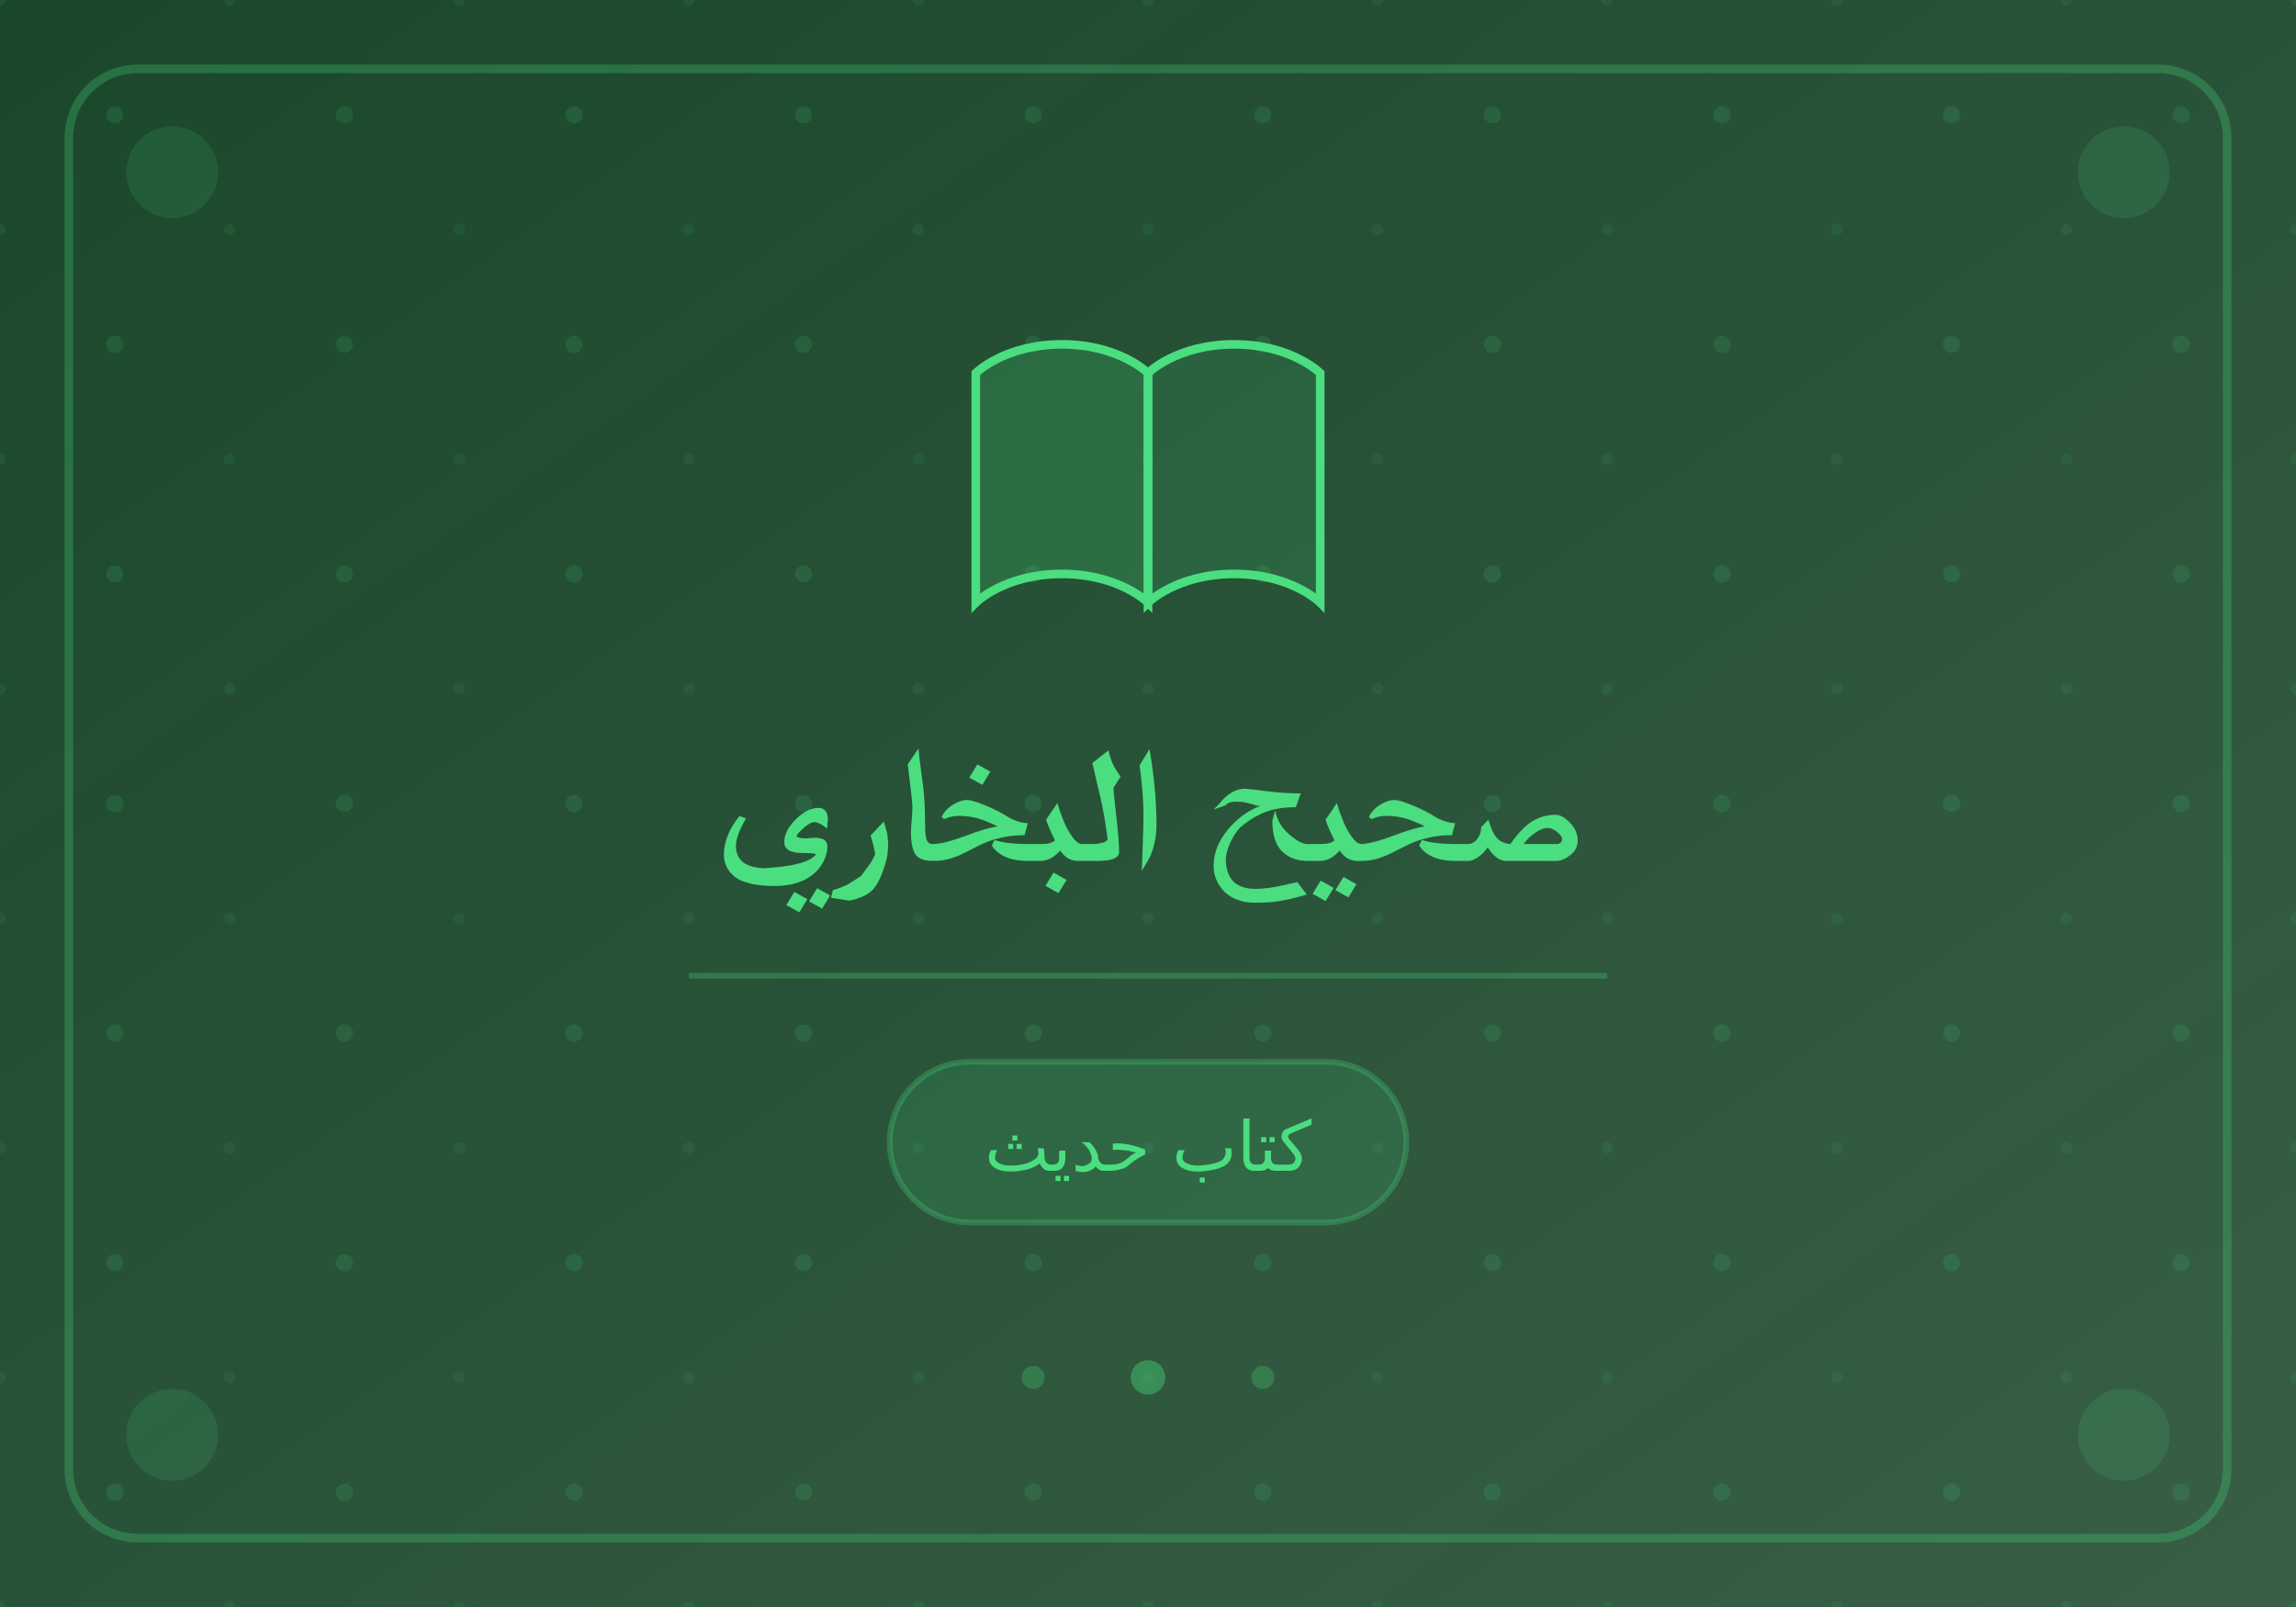
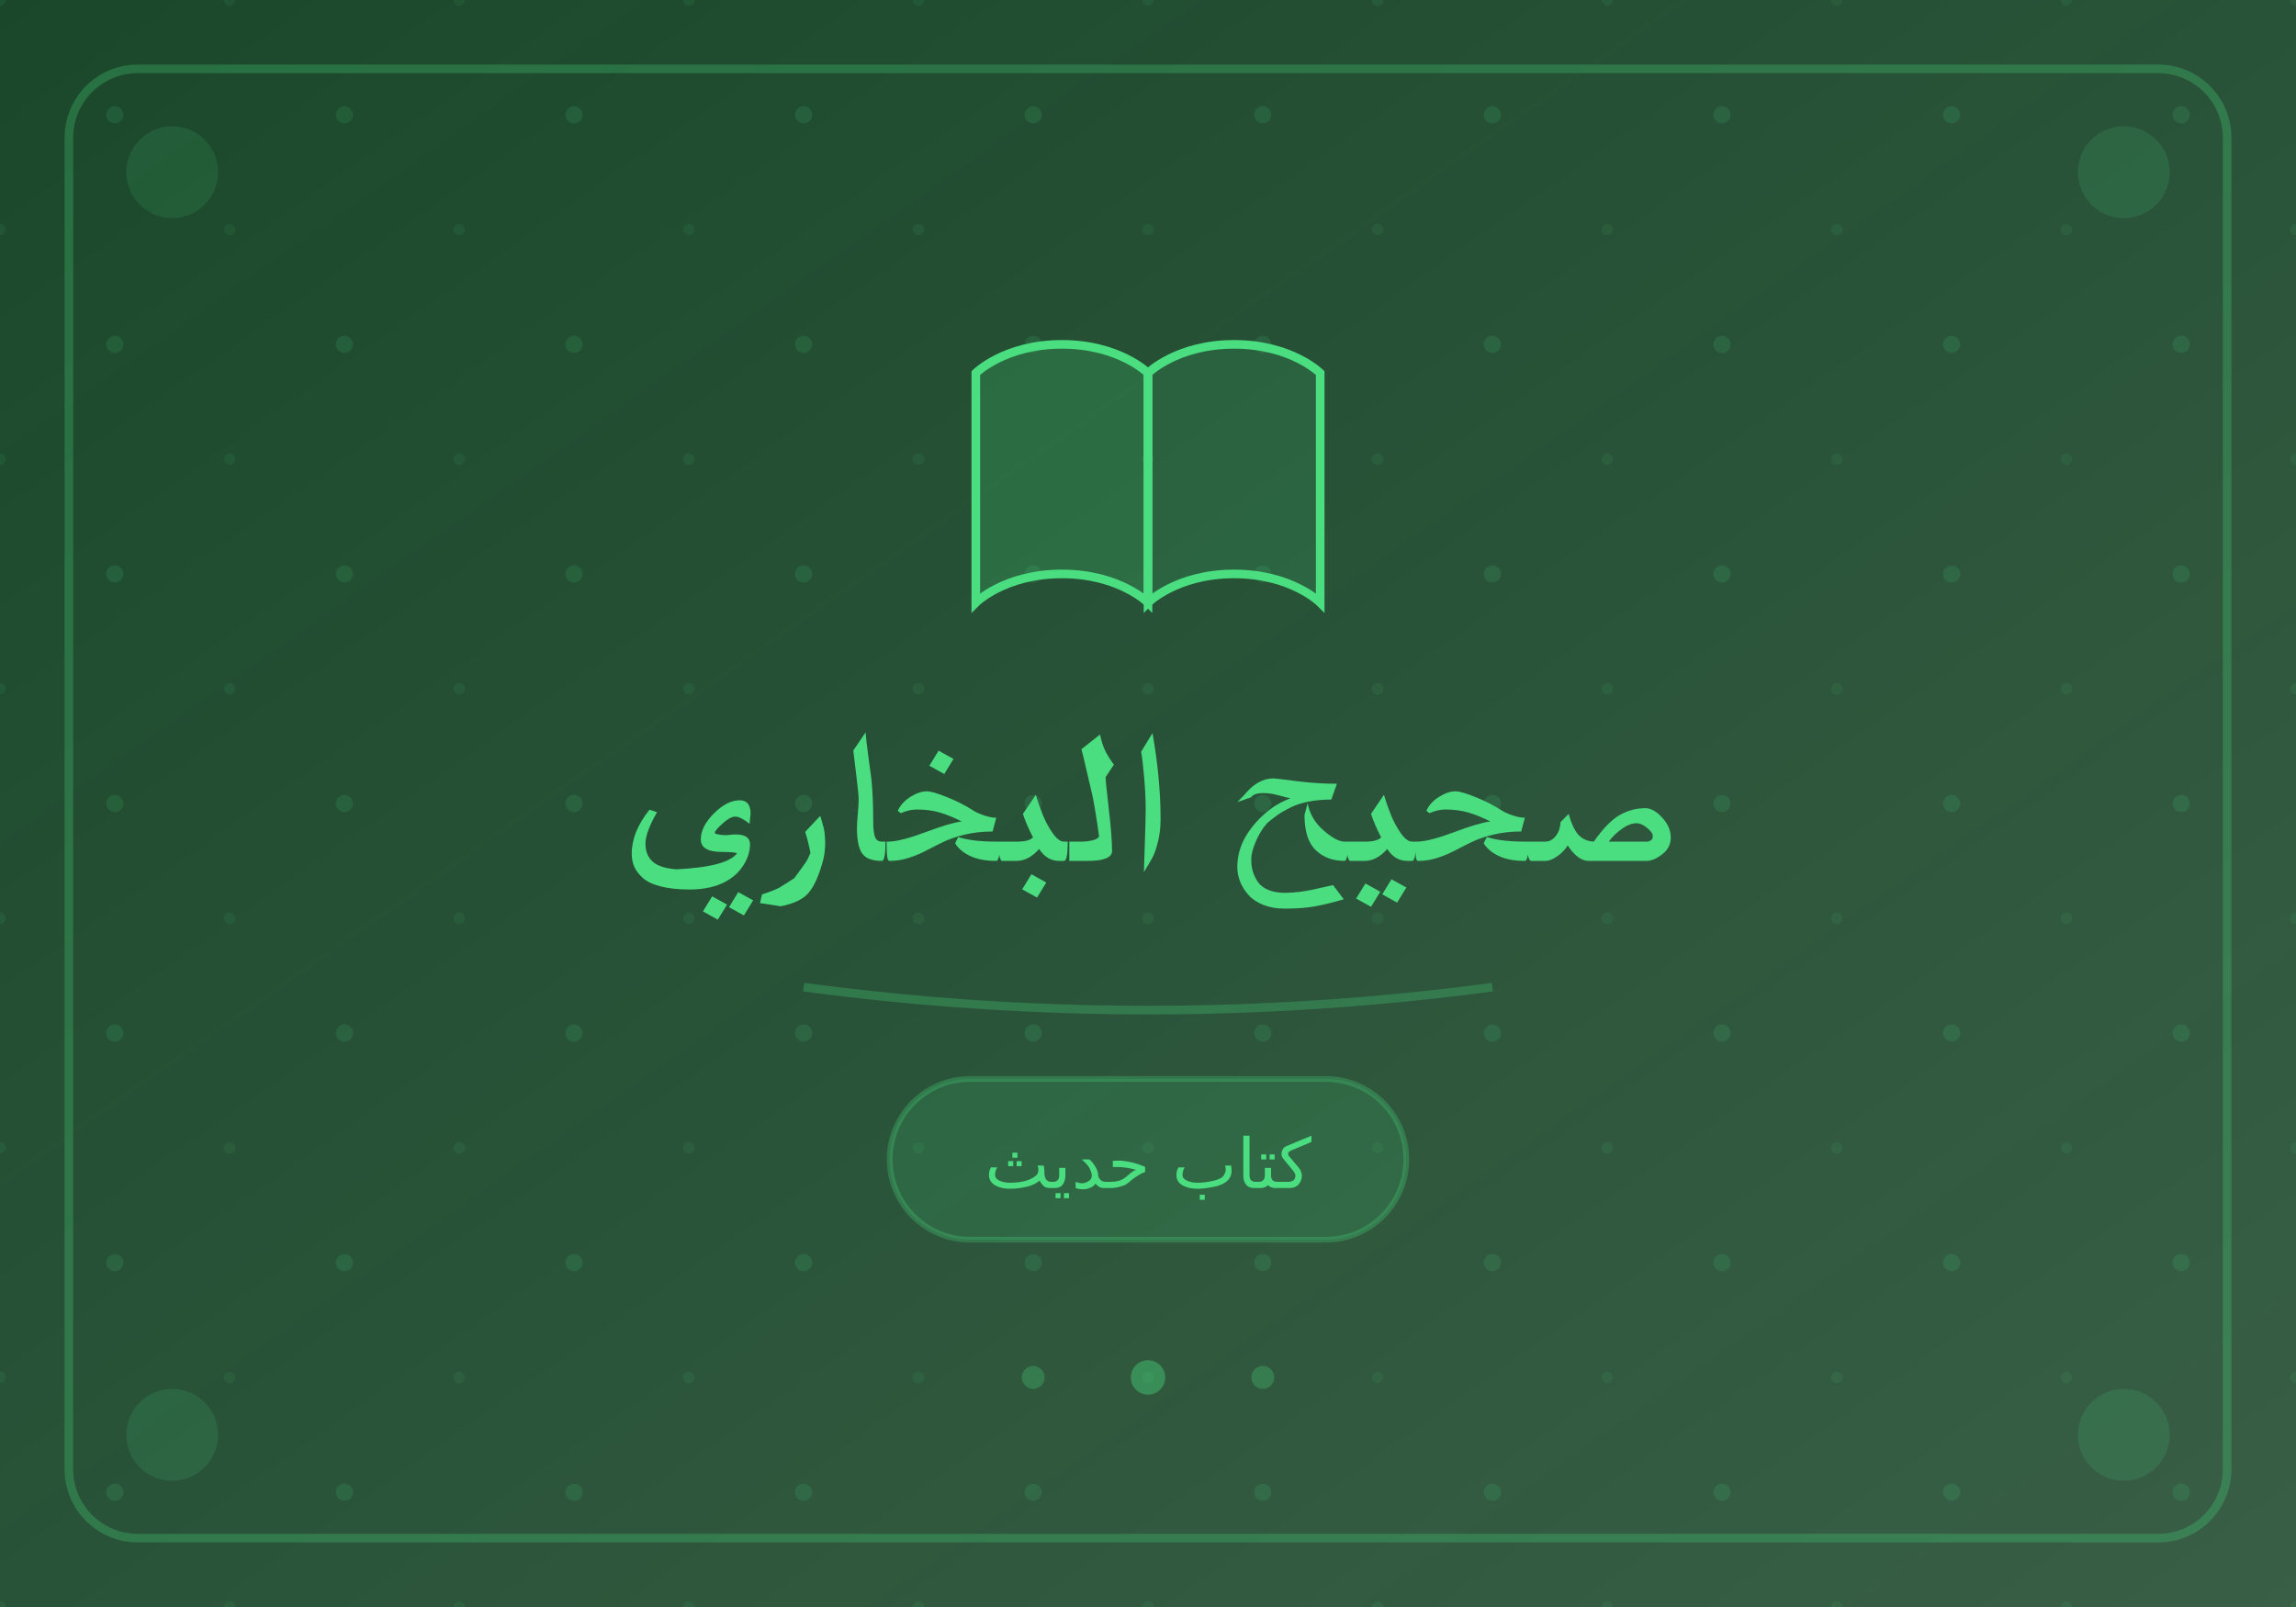
<svg xmlns="http://www.w3.org/2000/svg" width="400" height="280" viewBox="0 0 400 280">
  <defs>
    <linearGradient id="bg" x1="0%" y1="0%" x2="100%" y2="100%">
      <stop offset="0%" style="stop-color:#1a472a;stop-opacity:1" />
      <stop offset="100%" style="stop-color:#1a472add;stop-opacity:1" />
    </linearGradient>
    <pattern id="pattern-bukhari" width="40" height="40" patternUnits="userSpaceOnUse">
      <circle cx="20" cy="20" r="1.5" fill="#4ade8022" />
      <circle cx="0" cy="0" r="1" fill="#4ade8015" />
      <circle cx="40" cy="0" r="1" fill="#4ade8015" />
      <circle cx="0" cy="40" r="1" fill="#4ade8015" />
      <circle cx="40" cy="40" r="1" fill="#4ade8015" />
    </pattern>
  </defs>
  <rect width="400" height="280" fill="url(#bg)" />
  <rect width="400" height="280" fill="url(#pattern-bukhari)" />
  <rect x="12" y="12" width="376" height="256" rx="12" fill="none" stroke="#4ade8044" stroke-width="1.5" />
  <circle cx="30" cy="30" r="8" fill="#4ade8022" />
  <circle cx="370" cy="30" r="8" fill="#4ade8022" />
  <circle cx="30" cy="250" r="8" fill="#4ade8022" />
  <circle cx="370" cy="250" r="8" fill="#4ade8022" />
  <g transform="translate(175, 60)" fill="#4ade80">
    <path d="M25 5 C25 5 20 0 10 0 C0 0 -5 5 -5 5 L-5 45 C-5 45 0 40 10 40 C20 40 25 45 25 45 Z" fill="#4ade8033" stroke="#4ade80" stroke-width="1.5" />
    <path d="M25 5 C25 5 30 0 40 0 C50 0 55 5 55 5 L55 45 C55 45 50 40 40 40 C30 40 25 45 25 45 Z" fill="#4ade8022" stroke="#4ade80" stroke-width="1.5" />
    <line x1="25" y1="5" x2="25" y2="45" stroke="#4ade80" stroke-width="1" />
  </g>
-   <text x="200" y="150" text-anchor="middle" fill="#4ade80" font-family="'Amiri', 'Traditional Arabic', serif" font-size="28" font-weight="bold">صحيح البخاري</text>
-   <line x1="120" y1="170" x2="280" y2="170" stroke="#4ade8044" stroke-width="1" />
-   <rect x="155" y="185" width="90" height="28" rx="14" fill="#4ade8022" stroke="#4ade8044" stroke-width="1" />
-   <text x="200" y="204" text-anchor="middle" fill="#4ade80" font-family="'Tajawal', sans-serif" font-size="12" font-weight="500">كتاب حديث</text>
+   <text x="200" y="150" text-anchor="middle" fill="#4ade80" font-family="'Thuluth', 'AMiri', 'Traditional Arabic', serif" font-size="32" font-weight="bold" letter-spacing="1">صحيح البخاري</text>
+   <path d="M140 172 Q200 180 260 172" fill="none" stroke="#4ade8044" stroke-width="1.5" />
+   <rect x="155" y="188" width="90" height="28" rx="14" fill="#4ade8022" stroke="#4ade8044" stroke-width="1" />
+   <text x="200" y="207" text-anchor="middle" fill="#4ade80" font-family="'Tajawal', sans-serif" font-size="12" font-weight="500">كتاب حديث</text>
  <circle cx="180" cy="240" r="2" fill="#4ade8044" />
  <circle cx="200" cy="240" r="3" fill="#4ade8066" />
  <circle cx="220" cy="240" r="2" fill="#4ade8044" />
</svg>
